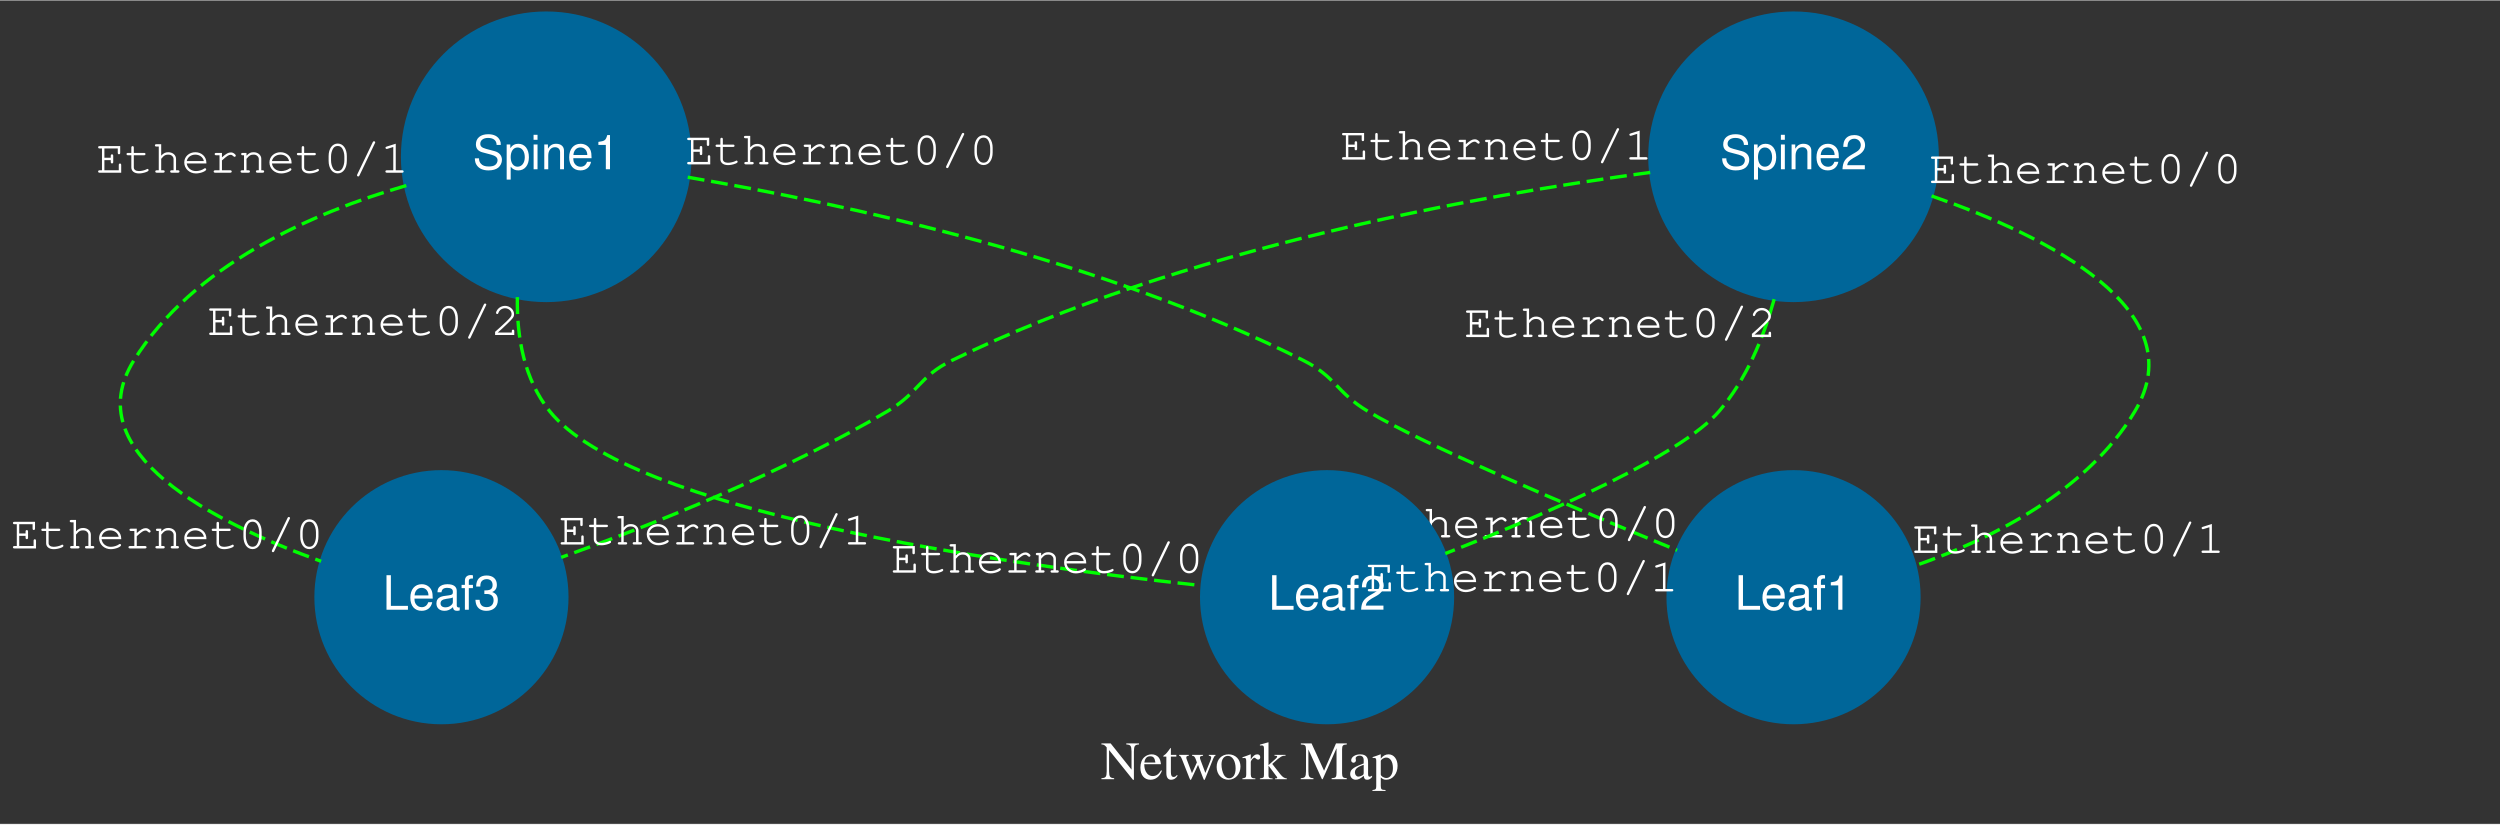
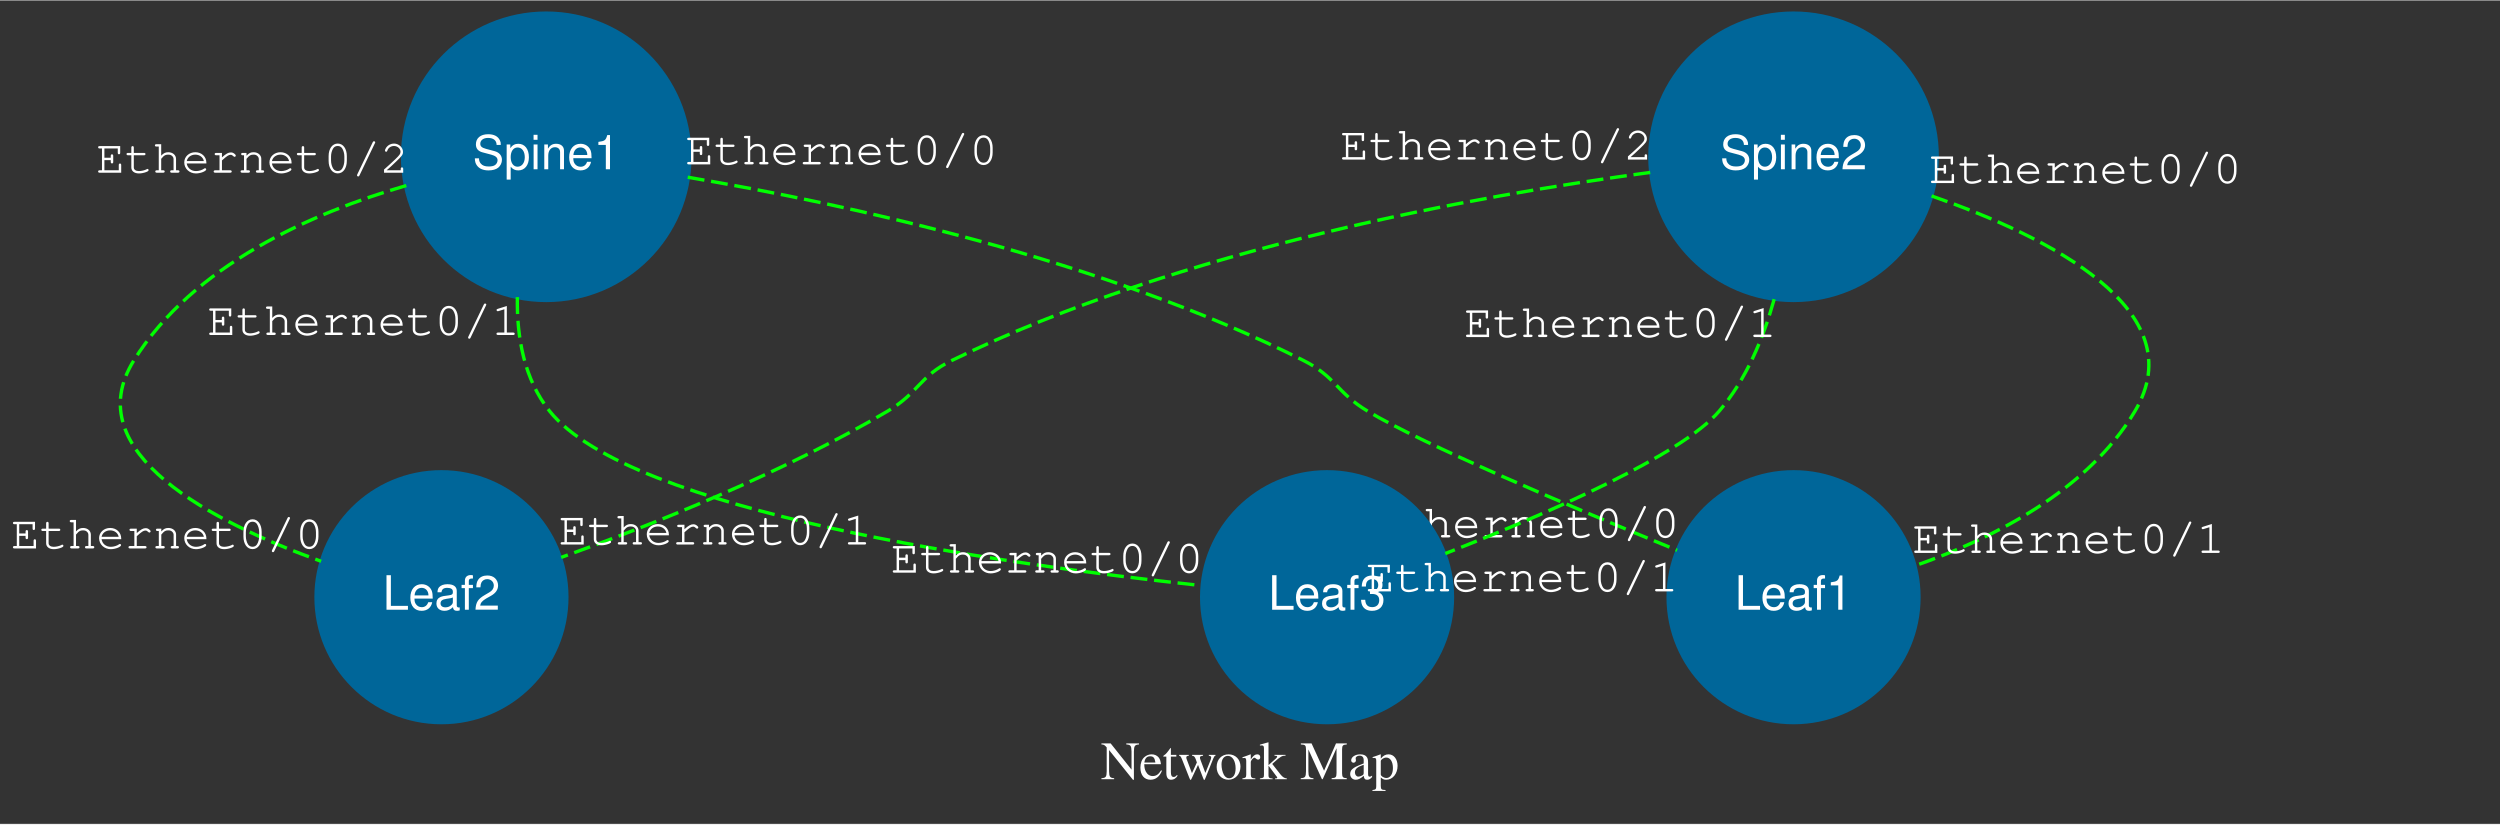
<svg xmlns="http://www.w3.org/2000/svg" width="740pt" height="244pt" viewBox="0.00 0.00 739.59 243.59">
  <g id="graph0" class="graph" transform="scale(1 1) rotate(0) translate(4 239.5859)">
    <polygon fill="#333333" stroke="transparent" points="-4,4 -4,-239.586 735.595,-239.586 735.595,4 -4,4" />
    <text text-anchor="middle" x="365.797" y="-9.2" font-family="Times,serif" font-size="16.00" fill="#ffffff">Network Map</text>
    <g id="node1" class="node">
      <ellipse fill="#006699" stroke="#006699" cx="157.595" cy="-193.34" rx="42.494" ry="42.494" />
      <text text-anchor="middle" x="157.595" y="-189.64" font-family="Helvetica,sans-Serif" font-size="14.00" fill="#ffffff">Spine1</text>
    </g>
-     <g id="node2" class="node">
+     <g id="node3" class="node">
      <ellipse fill="#006699" stroke="#006699" cx="126.595" cy="-63.047" rx="37.093" ry="37.093" />
-       <text text-anchor="middle" x="126.595" y="-59.347" font-family="Helvetica,sans-Serif" font-size="14.00" fill="#ffffff">Leaf3</text>
+       <text text-anchor="middle" x="126.595" y="-59.347" font-family="Helvetica,sans-Serif" font-size="14.00" fill="#ffffff">Leaf2</text>
    </g>
    <g id="edge1" class="edge">
      <path fill="none" stroke="#00ff00" stroke-dasharray="5,2" d="M116.2,-184.829C88.15,-176.677 53.113,-161.283 35.595,-133.093 18.705,-105.915 58.763,-85.283 91,-73.671" />
      <text text-anchor="middle" x="85.595" y="-121.893" font-family="Courier,monospace" font-size="14.00" fill="#ffffff">            </text>
      <text text-anchor="middle" x="45.5" y="-77.471" font-family="Courier,monospace" font-size="14.00" fill="#ffffff">Ethernet0/0</text>
-       <text text-anchor="middle" x="70.7" y="-188.629" font-family="Courier,monospace" font-size="14.00" fill="#ffffff">Ethernet0/1</text>
+       <text text-anchor="middle" x="70.7" y="-188.629" font-family="Courier,monospace" font-size="14.00" fill="#ffffff">Ethernet0/2</text>
    </g>
-     <g id="node3" class="node">
+     <g id="node4" class="node">
      <ellipse fill="#006699" stroke="#006699" cx="526.595" cy="-63.047" rx="37.093" ry="37.093" />
      <text text-anchor="middle" x="526.595" y="-59.347" font-family="Helvetica,sans-Serif" font-size="14.00" fill="#ffffff">Leaf1</text>
    </g>
-     <g id="edge3" class="edge">
+     <g id="edge2" class="edge">
      <path fill="none" stroke="#00ff00" stroke-dasharray="5,2" d="M199.455,-187.292C245.868,-179.425 322.038,-163.011 381.595,-133.093 391.209,-128.264 391.367,-123.626 400.595,-118.093 416.718,-108.427 460.695,-89.819 492.149,-76.93" />
      <text text-anchor="middle" x="450.595" y="-121.893" font-family="Courier,monospace" font-size="14.00" fill="#ffffff">            </text>
      <text text-anchor="middle" x="446.649" y="-80.73" font-family="Courier,monospace" font-size="14.00" fill="#ffffff">Ethernet0/0</text>
      <text text-anchor="middle" x="244.955" y="-191.092" font-family="Courier,monospace" font-size="14.00" fill="#ffffff">Ethernet0/0</text>
    </g>
    <g id="node5" class="node">
      <ellipse fill="#006699" stroke="#006699" cx="388.595" cy="-63.047" rx="37.093" ry="37.093" />
-       <text text-anchor="middle" x="388.595" y="-59.347" font-family="Helvetica,sans-Serif" font-size="14.00" fill="#ffffff">Leaf2</text>
+       <text text-anchor="middle" x="388.595" y="-59.347" font-family="Helvetica,sans-Serif" font-size="14.00" fill="#ffffff">Leaf3</text>
    </g>
-     <g id="edge2" class="edge">
+     <g id="edge3" class="edge">
      <path fill="none" stroke="#00ff00" stroke-dasharray="5,2" d="M149.057,-151.82C148.847,-139.838 151.088,-127.48 158.595,-118.093 182.38,-88.353 292.459,-72.81 351.284,-66.505" />
      <text text-anchor="middle" x="208.595" y="-121.893" font-family="Courier,monospace" font-size="14.00" fill="#ffffff">            </text>
      <text text-anchor="middle" x="305.784" y="-70.305" font-family="Courier,monospace" font-size="14.00" fill="#ffffff">Ethernet0/0</text>
-       <text text-anchor="middle" x="103.557" y="-140.62" font-family="Courier,monospace" font-size="14.00" fill="#ffffff">Ethernet0/2</text>
+       <text text-anchor="middle" x="103.557" y="-140.62" font-family="Courier,monospace" font-size="14.00" fill="#ffffff">Ethernet0/1</text>
    </g>
-     <g id="node4" class="node">
+     <g id="node2" class="node">
      <ellipse fill="#006699" stroke="#006699" cx="526.595" cy="-193.34" rx="42.494" ry="42.494" />
      <text text-anchor="middle" x="526.595" y="-189.64" font-family="Helvetica,sans-Serif" font-size="14.00" fill="#ffffff">Spine2</text>
    </g>
-     <g id="edge5" class="edge">
+     <g id="edge4" class="edge">
      <path fill="none" stroke="#00ff00" stroke-dasharray="5,2" d="M484.192,-188.711C433.079,-181.887 345.584,-166.174 277.595,-133.093 267.92,-128.386 267.868,-123.548 258.595,-118.093 227.562,-99.84 189.336,-84.605 162.021,-74.824" />
      <text text-anchor="middle" x="327.595" y="-121.893" font-family="Courier,monospace" font-size="14.00" fill="#ffffff">            </text>
      <text text-anchor="middle" x="207.521" y="-78.624" font-family="Courier,monospace" font-size="14.00" fill="#ffffff">Ethernet0/1</text>
-       <text text-anchor="middle" x="438.692" y="-192.511" font-family="Courier,monospace" font-size="14.00" fill="#ffffff">Ethernet0/1</text>
+       <text text-anchor="middle" x="438.692" y="-192.511" font-family="Courier,monospace" font-size="14.00" fill="#ffffff">Ethernet0/2</text>
    </g>
    <g id="edge6" class="edge">
      <path fill="none" stroke="#00ff00" stroke-dasharray="5,2" d="M567.422,-181.761C602.628,-169.499 645.236,-147.798 627.595,-118.093 613.574,-94.484 585.478,-80.356 562.471,-72.335" />
      <text text-anchor="middle" x="681.595" y="-121.893" font-family="Courier,monospace" font-size="14.00" fill="#ffffff">            </text>
      <text text-anchor="middle" x="607.971" y="-76.135" font-family="Courier,monospace" font-size="14.00" fill="#ffffff">Ethernet0/1</text>
      <text text-anchor="middle" x="612.922" y="-185.561" font-family="Courier,monospace" font-size="14.00" fill="#ffffff">Ethernet0/0</text>
    </g>
-     <g id="edge4" class="edge">
+     <g id="edge5" class="edge">
      <path fill="none" stroke="#00ff00" stroke-dasharray="5,2" d="M520.866,-151.212C517.622,-139.481 512.543,-127.414 504.595,-118.093 493.421,-104.99 453.484,-87.653 423.571,-75.966" />
      <text text-anchor="middle" x="563.595" y="-121.893" font-family="Courier,monospace" font-size="14.00" fill="#ffffff">            </text>
      <text text-anchor="middle" x="446.321" y="-64.766" font-family="Courier,monospace" font-size="14.00" fill="#ffffff">Ethernet0/1</text>
-       <text text-anchor="middle" x="475.366" y="-140.012" font-family="Courier,monospace" font-size="14.00" fill="#ffffff">Ethernet0/2</text>
+       <text text-anchor="middle" x="475.366" y="-140.012" font-family="Courier,monospace" font-size="14.00" fill="#ffffff">Ethernet0/1</text>
    </g>
  </g>
</svg>
